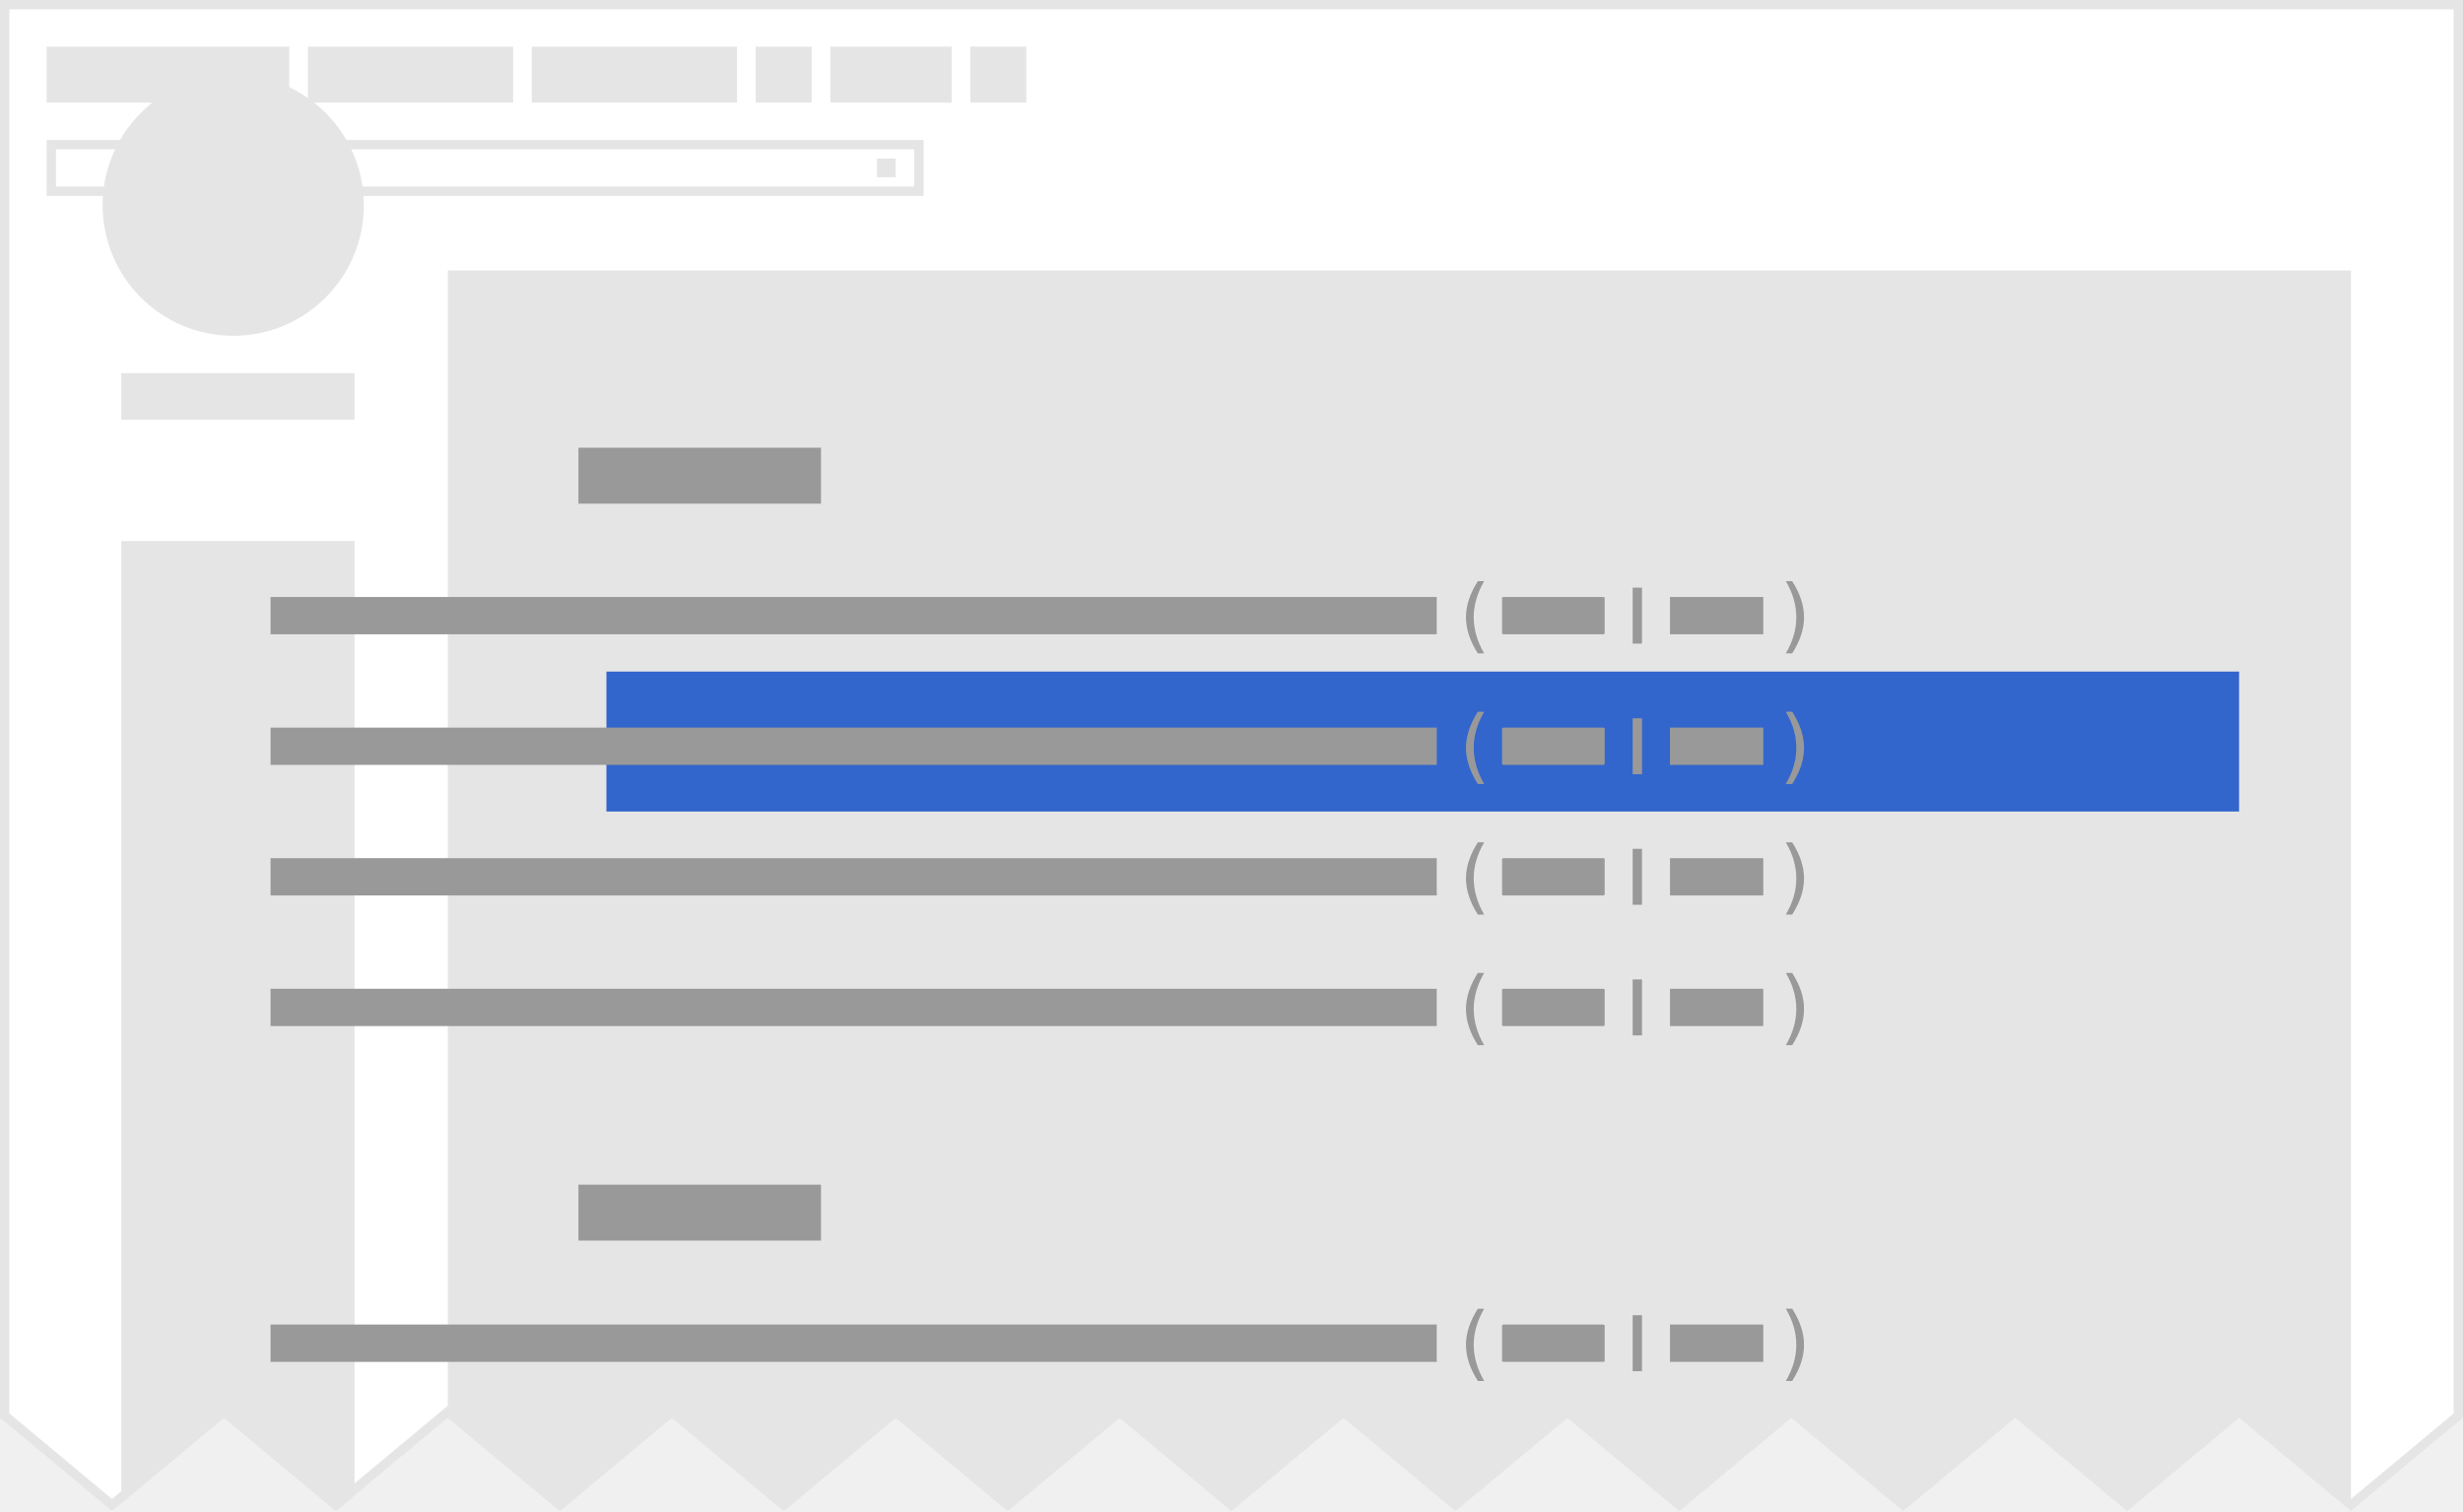
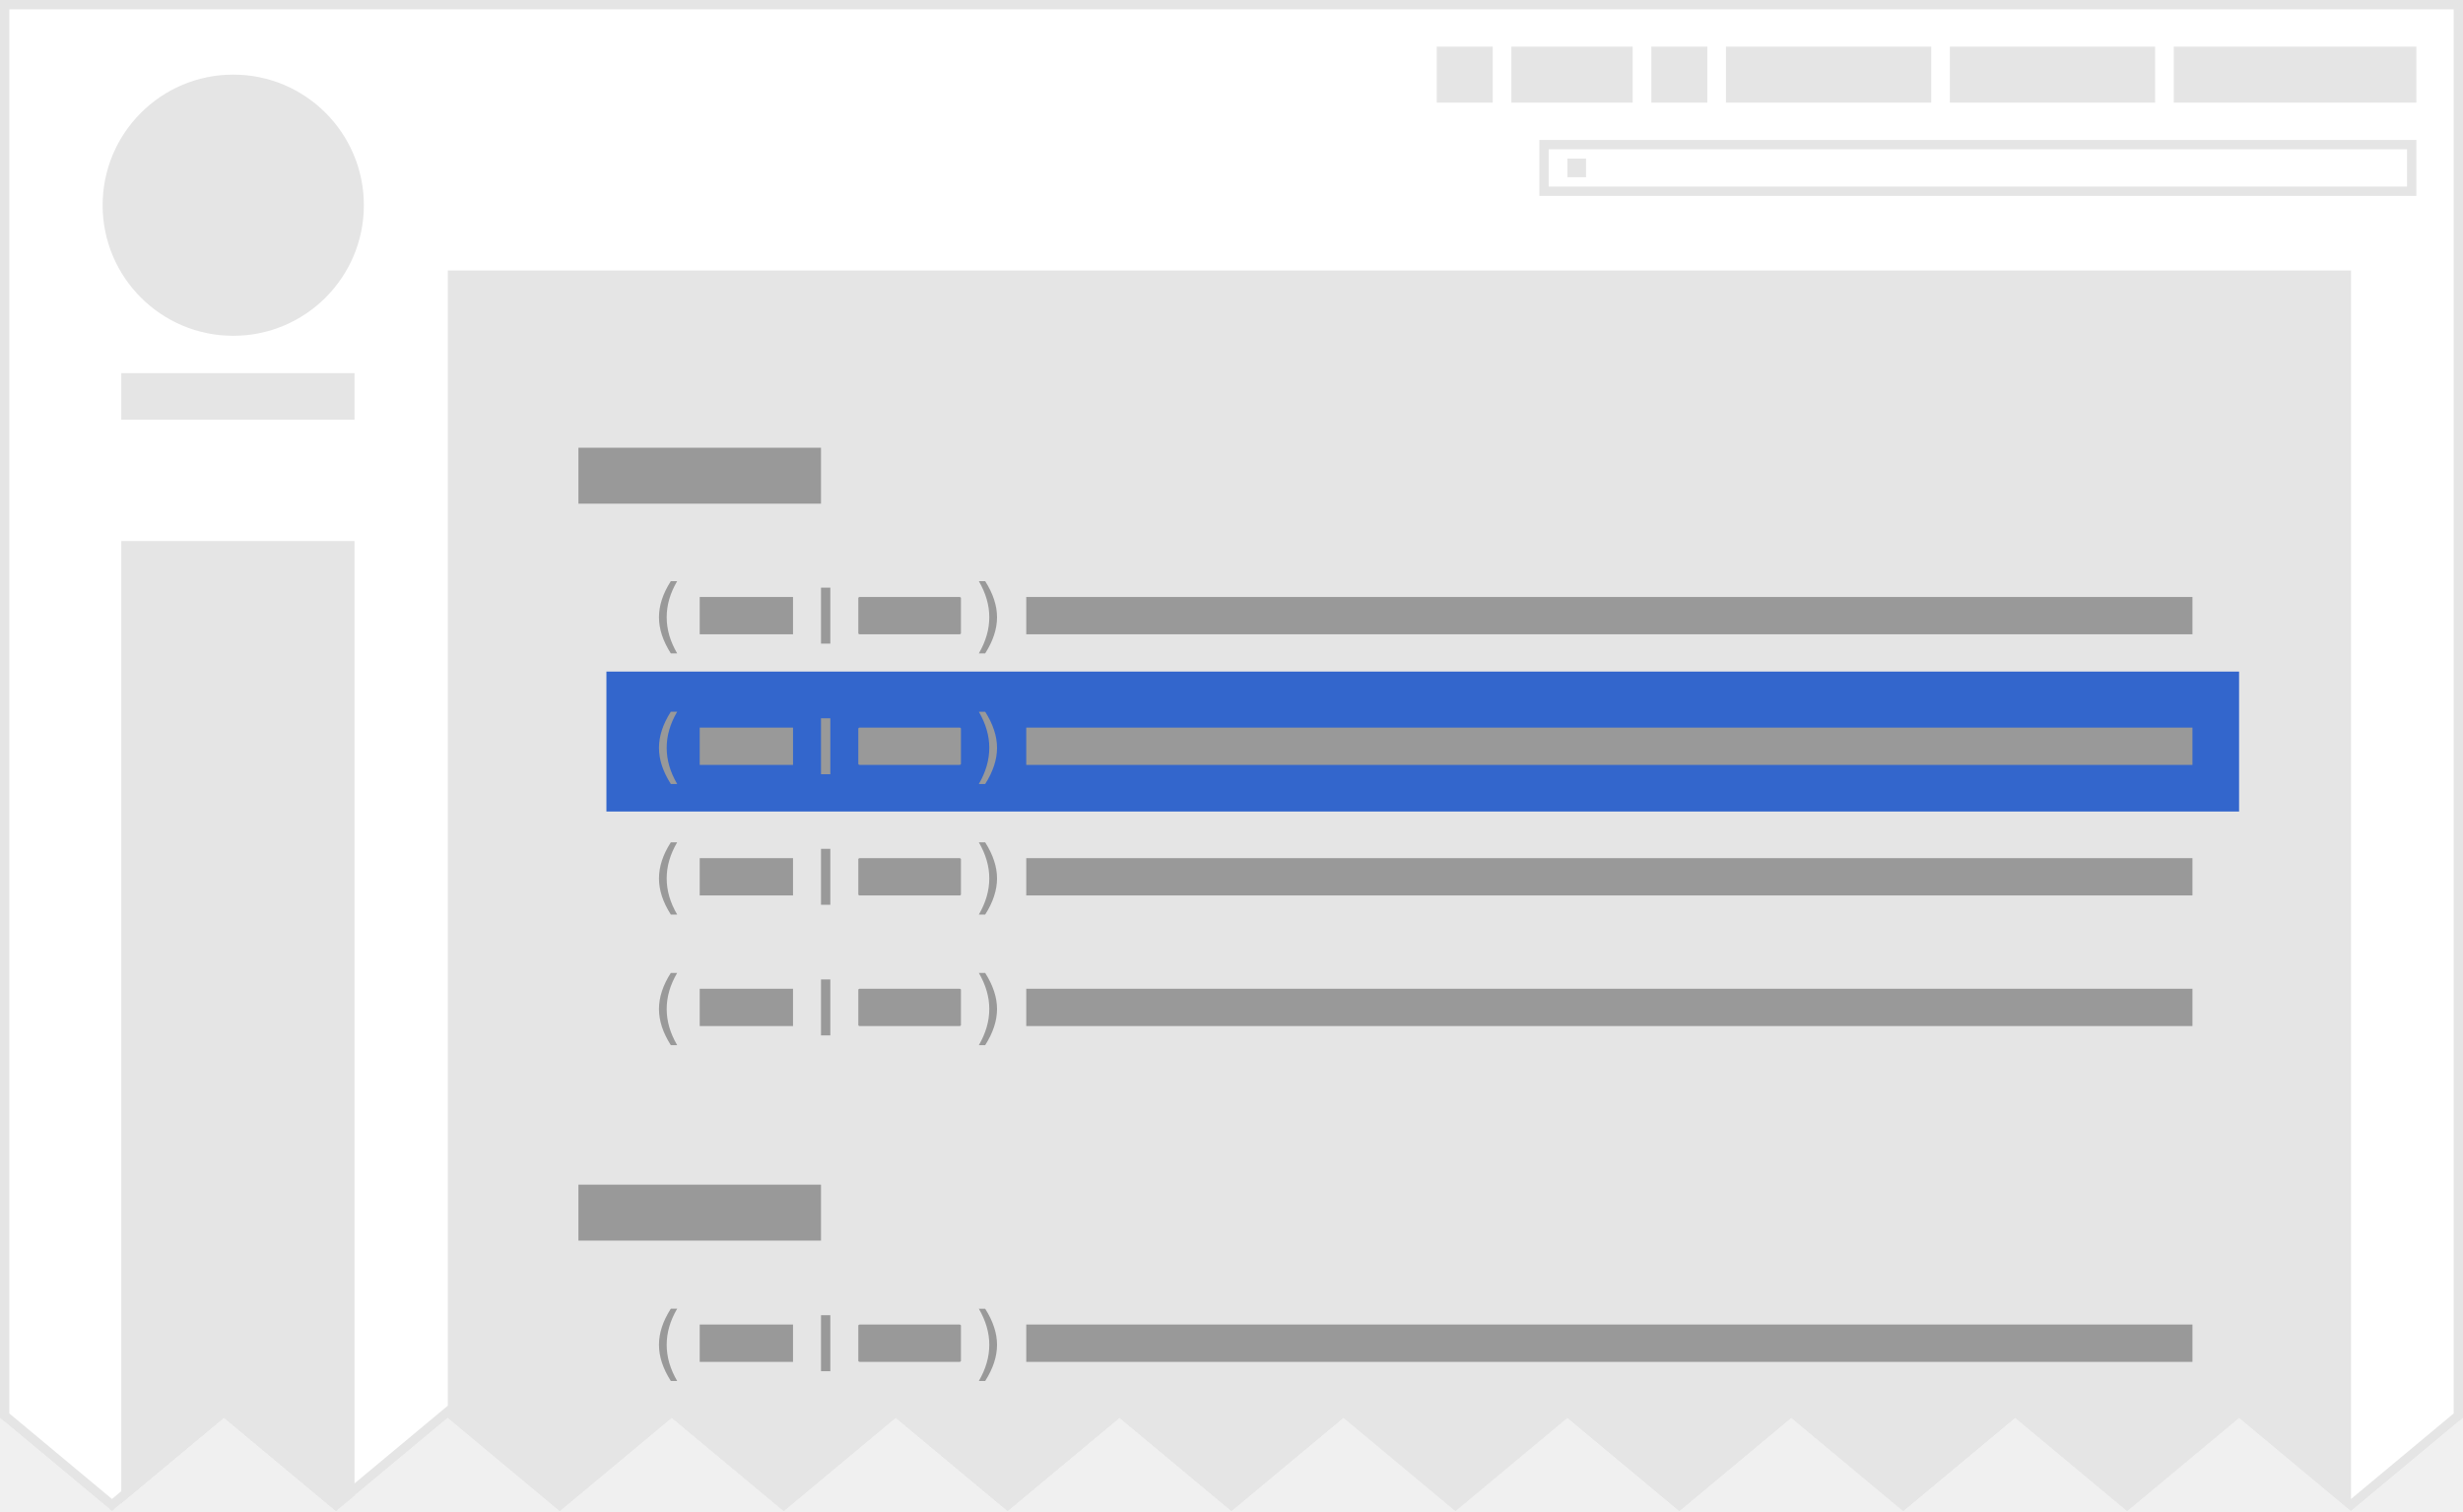
<svg xmlns="http://www.w3.org/2000/svg" xmlns:xlink="http://www.w3.org/1999/xlink" width="264" height="162" viewBox="0 0 264 162" id="svg2">
  <defs id="defs78">
    <clipPath id="jagged-edge">
-       <path id="path4141" d="M0 0v152l12 10 12-10 12 10 12-10 12 10 12-10 12 10 12-10 12 10 12-10 12 10 12-10 12 10 12-10 12 10 12-10 12 10 12-10 12 10 12-10 12 10 12-10V0z" />
+       <path id="path5050" d="M0 0v152l12 10 12-10 12 10 12-10 12 10 12-10 12 10 12-10 12 10 12-10 12 10 12-10 12 10 12-10 12 10 12-10 12 10 12-10 12 10 12-10 12 10 12-10V0z" />
    </clipPath>
  </defs>
-   <g transform="matrix(-1 0 0 1 264 0)" id="screenshot" clip-path="url(#jagged-edge)">
-     <path d="M.5 162.25l263-.5V.5H.5z" id="background" fill="#fff" />
-     <path d="M12 162.496V29h204v133.496z" id="article" fill="#e5e5e5" />
-     <path d="M253 22c0-7.732-6.268-14-14-14s-14 6.268-14 14 6.268 14 14 14 14-6.268 14-14z" id="logo" fill="#e5e5e5" />
-     <path d="M226 163.807V58h25v105.807h-25z" id="sidebar" fill="#e5e5e5" />
-     <g id="personal-tools" fill="#e5e5e5">
-       <path id="path4149" d="M233 5h26v6h-26V5zm-24 0h22v6h-22zm-24 0h22v6h-22zm-23 0h13v6h-13zm15 0h6v6h-6zm-23 0h6v6h-6z" />
+   <g id="screenshot" clip-path="url(#jagged-edge)">
+     <path fill="#fff" d="M263.5 162.25l-263-.5V.5h263z" id="background" />
+     <path fill="#e5e5e5" d="M252 162.496V29H48v133.496z" id="article" />
+     <path fill="#e5e5e5" d="M11 22c0-7.732 6.268-14 14-14s14 6.268 14 14-6.268 14-14 14-14-6.268-14-14z" id="logo" />
+     <path fill="#e5e5e5" d="M38 163.807V58H13v105.807h25z" id="sidebar" />
+     <g fill="#e5e5e5" id="personal-tools">
+       <path id="path5058" d="M233 5h26v6h-26V5zm-24 0h22v6h-22zm-24 0h22v6h-22zm-23 0h13v6h-13zm15 0h6v6h-6zm-23 0h6v6h-6z" />
    </g>
-     <g id="search" fill="#e5e5e5">
+     <g fill="#e5e5e5" id="search">
      <path d="M258 16v4h-92v-4h92m1-1h-94v6h94v-6z" id="path5717" />
      <path d="M168 17h2v2h-2z" id="icon" />
    </g>
-     <path d="M226 45v-5h25v5h-25z" id="sitename" fill="#e5e5e5" />
-     <path id="border" d="M264 0v162H0V0zm-1 1H1v150.533l11 9.166 12-10 12 10 12-10 12 10 12-10 12 10 12-10 12 10 12-10 12 10 12-10 12 10 12-10 12 10 12-10 12 10 12-10 12 10 12-10 12 10 11-9.168z" fill="#e5e5e5" />
-     <path transform="scale(-1 1)" id="rect4817" fill="#36c" d="M-199 72h175v15h-175z" />
-     <path transform="scale(-1 1)" id="rect4728" fill="#999" d="M-202 48h26v6h-26z" />
+     <path fill="#e5e5e5" d="M38 45v-5H13v5h25z" id="sitename" />
+     <path fill="#e5e5e5" id="border" d="M0 0v162h264V0zm1 1h262v150.533l-11 9.166-12-10-12 10-12-10-12 10-12-10-12 10-12-10-12 10-12-10-12 10-12-10-12 10-12-10-12 10-12-10-12 10-12-10-12 10-12-10-12 10-11-9.168z" />
+     <path d="M65 72h175v15H65z" id="rect4817" fill="#36c" />
+     <path d="M62 48h26v6H62z" id="rect4728" fill="#999" />
    <g id="g4801" fill="#999">
-       <path id="path4735" d="M72.582 62.304q-.57.976-.845 1.932-.276.955-.276 1.936 0 .98.277 1.945.28.96.845 1.932h-.68q-.636-1-.954-1.963-.315-.964-.315-1.915 0-.947.315-1.906.314-.96.955-1.962h.68z" />
-       <path id="path4739" d="M104.918 62.304h.68q.636 1.002.95 1.962.32.96.32 1.906 0 .95-.32 1.915-.314.964-.95 1.962h-.68q.565-.973.84-1.933.28-.964.28-1.945 0-.98-.28-1.936-.275-.956-.84-1.932z" />
-       <path id="rect4752" d="M88 63h1v6h-1z" />
-       <path id="rect4754" d="M75 64h10v4H75z" />
-       <rect style="isolation:auto;mix-blend-mode:normal" id="rect4754-3" width="11" height="4" x="92" y="64" rx=".166" ry=".107" color="#000" overflow="visible" fill-rule="evenodd" stroke-linecap="round" stroke-linejoin="round" />
-       <path id="rect4754-3-6" d="M110 64h125v4H110z" />
+       <path d="M72.582 62.304q-.57.976-.845 1.932-.276.955-.276 1.936 0 .98.278 1.945.28.96.845 1.932h-.68q-.636-1-.954-1.964-.316-.964-.316-1.915 0-.946.315-1.905.313-.96.954-1.962h.68z" id="path4735" />
+       <path d="M104.918 62.304h.68q.636 1.002.95 1.962.32.96.32 1.906 0 .95-.32 1.915-.314.964-.95 1.962h-.68q.565-.974.84-1.934.28-.964.28-1.945 0-.98-.28-1.935-.275-.956-.84-1.932z" id="path4739" />
+       <path d="M88 63h1v6h-1z" id="rect4752" />
+       <path d="M75 64h10v4H75z" id="rect4754" />
+       <rect overflow="visible" ry=".107" rx=".166" y="64" x="92" height="4" width="11" id="rect4754-3" style="isolation:auto;mix-blend-mode:normal" color="#000" fill-rule="evenodd" stroke-linecap="round" stroke-linejoin="round" />
+       <path d="M110 64h125v4H110z" id="rect4754-3-6" />
    </g>
-     <path transform="scale(-1 1)" id="rect4728-7" fill="#999" d="M-202 127h26v6h-26z" />
-     <use transform="translate(0 28)" height="100%" width="100%" id="use4809" xlink:href="#g4801" />
-     <use height="100%" width="100%" transform="translate(0 42)" id="use4813" xlink:href="#g4801" />
-     <use height="100%" width="100%" transform="translate(0 14)" id="use4815" xlink:href="#g4801" fill="#fff" />
-     <use height="100%" width="100%" transform="translate(0 78)" id="use4927" xlink:href="#g4801" />
+     <path d="M62 127h26v6H62z" id="rect4728-7" fill="#999" />
+     <use xlink:href="#g4801" id="use4809" width="100%" height="100%" transform="translate(0 28)" />
+     <use xlink:href="#g4801" id="use4813" transform="translate(0 42)" width="100%" height="100%" />
+     <use xlink:href="#g4801" id="use4815" transform="translate(0 14)" width="100%" height="100%" fill="#fff" />
+     <use xlink:href="#g4801" id="use4927" transform="translate(0 78)" width="100%" height="100%" />
  </g>
</svg>
